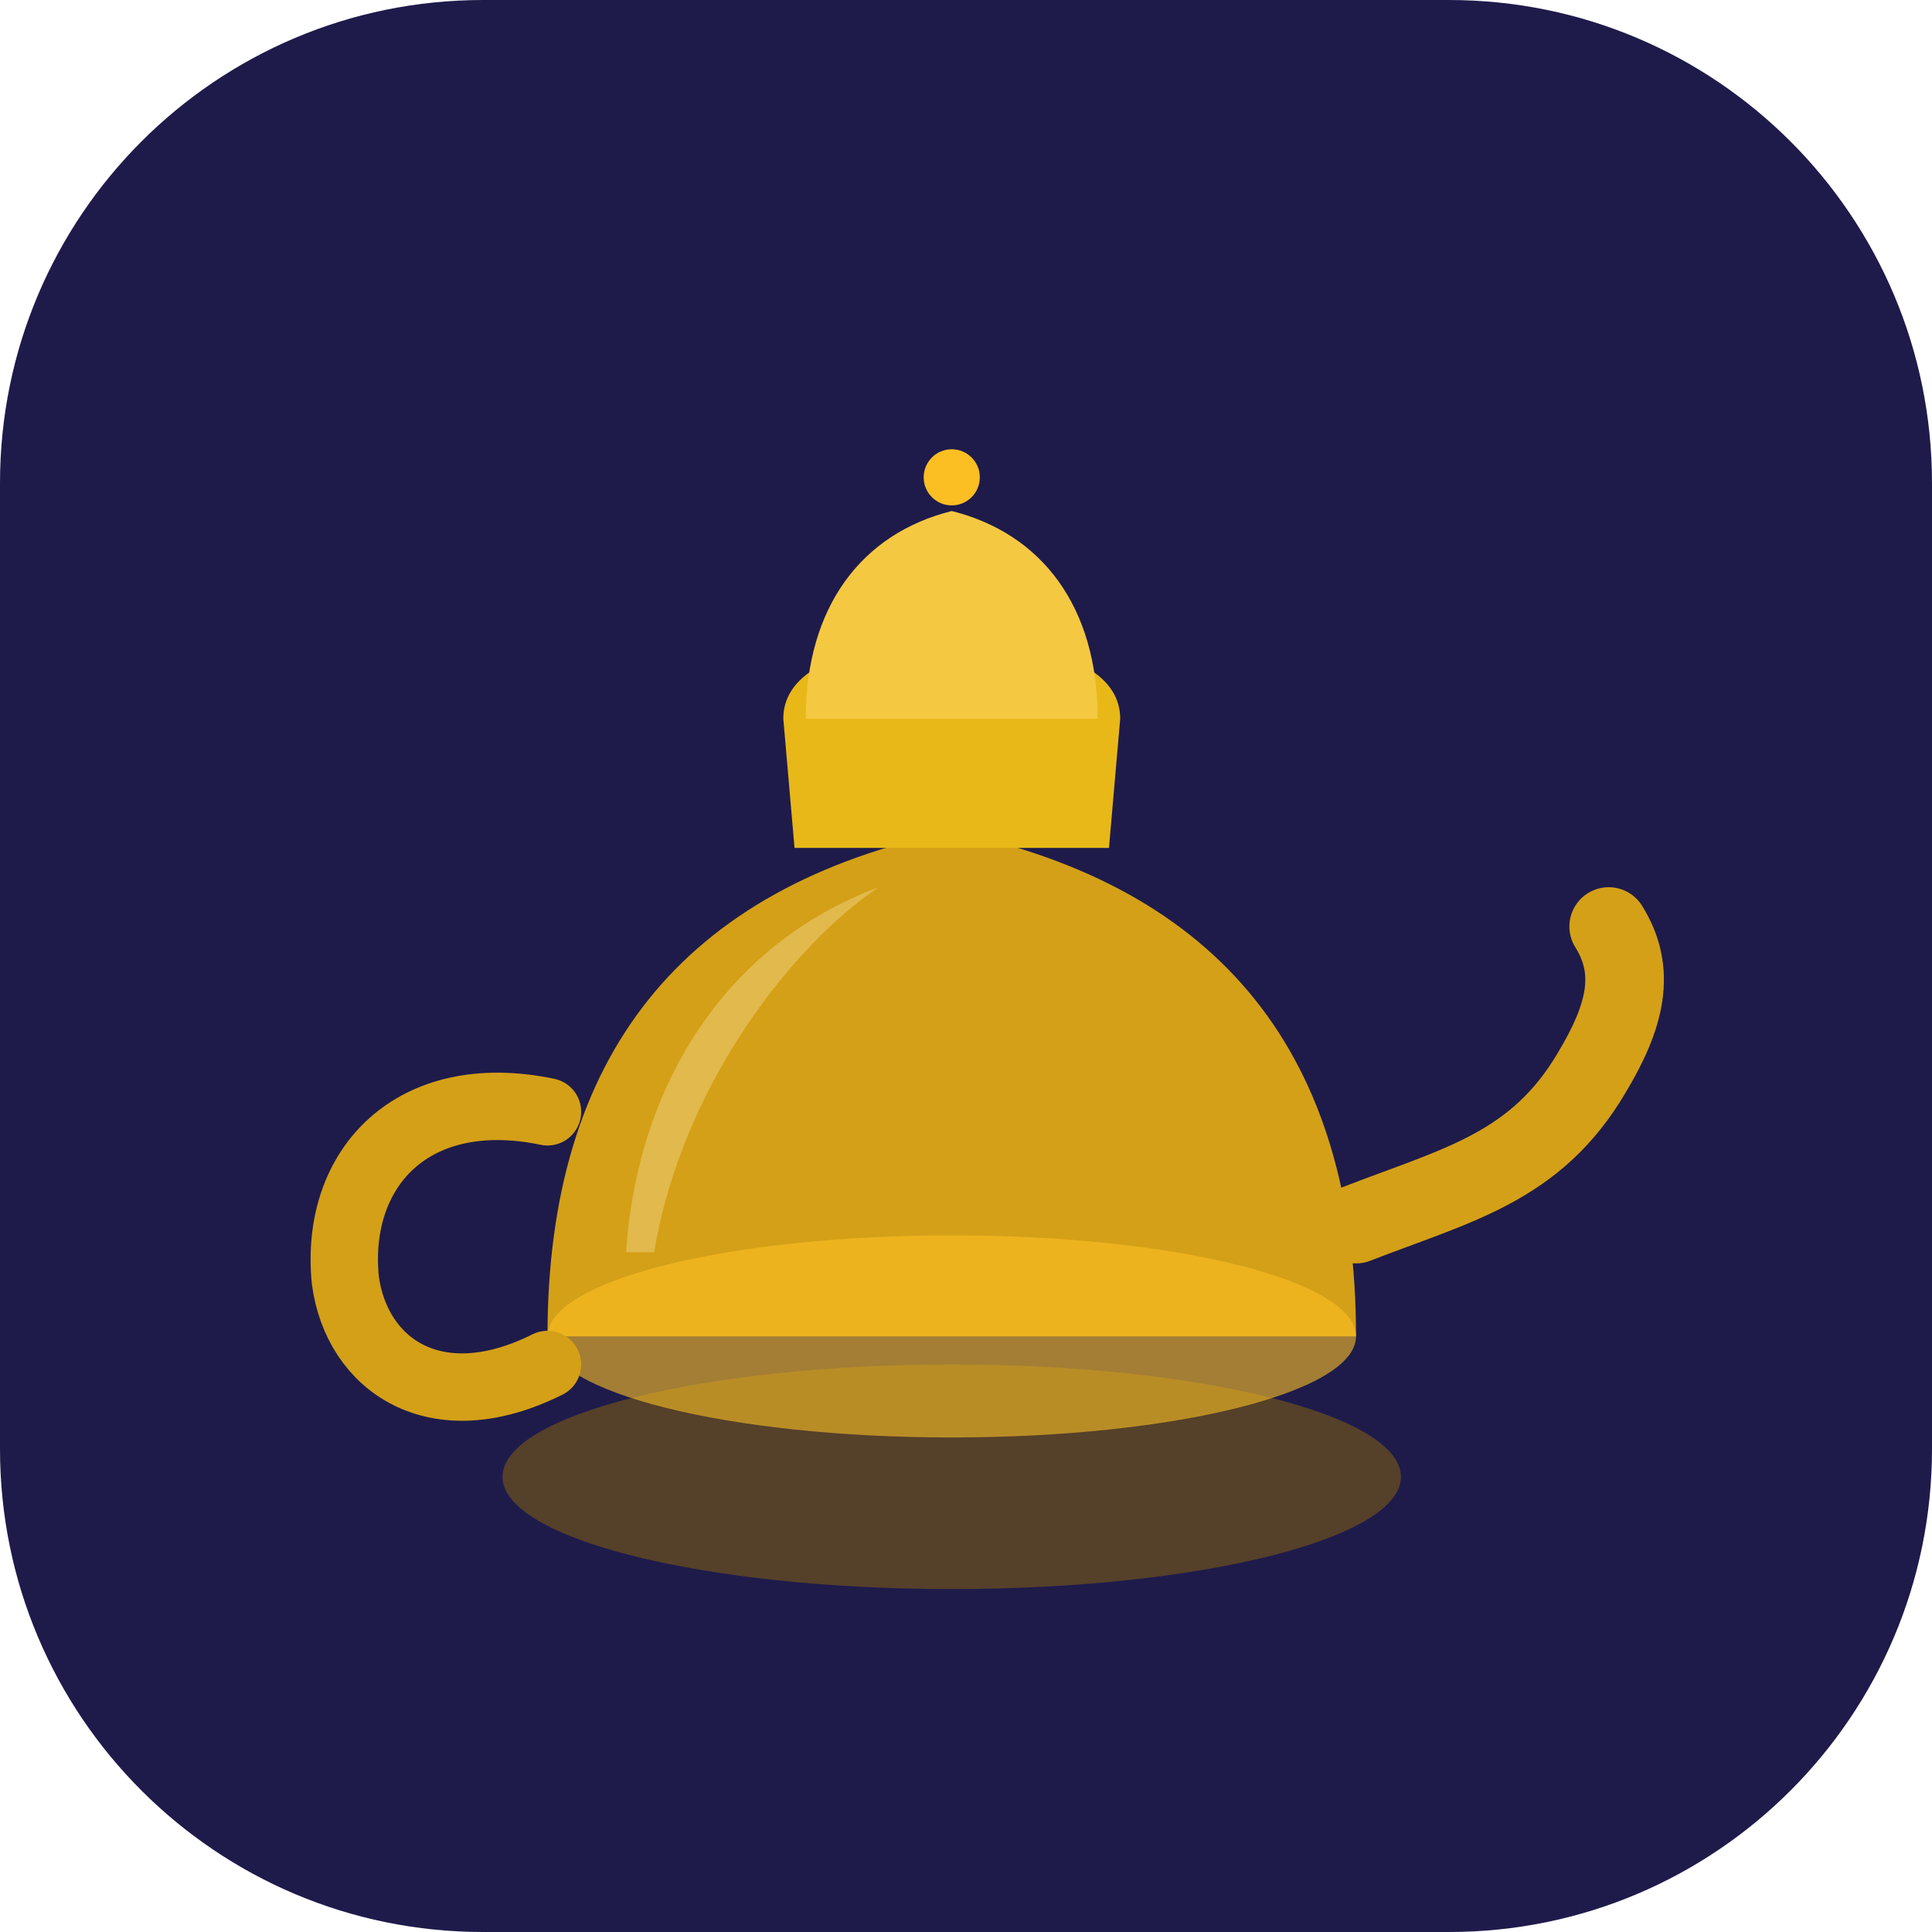
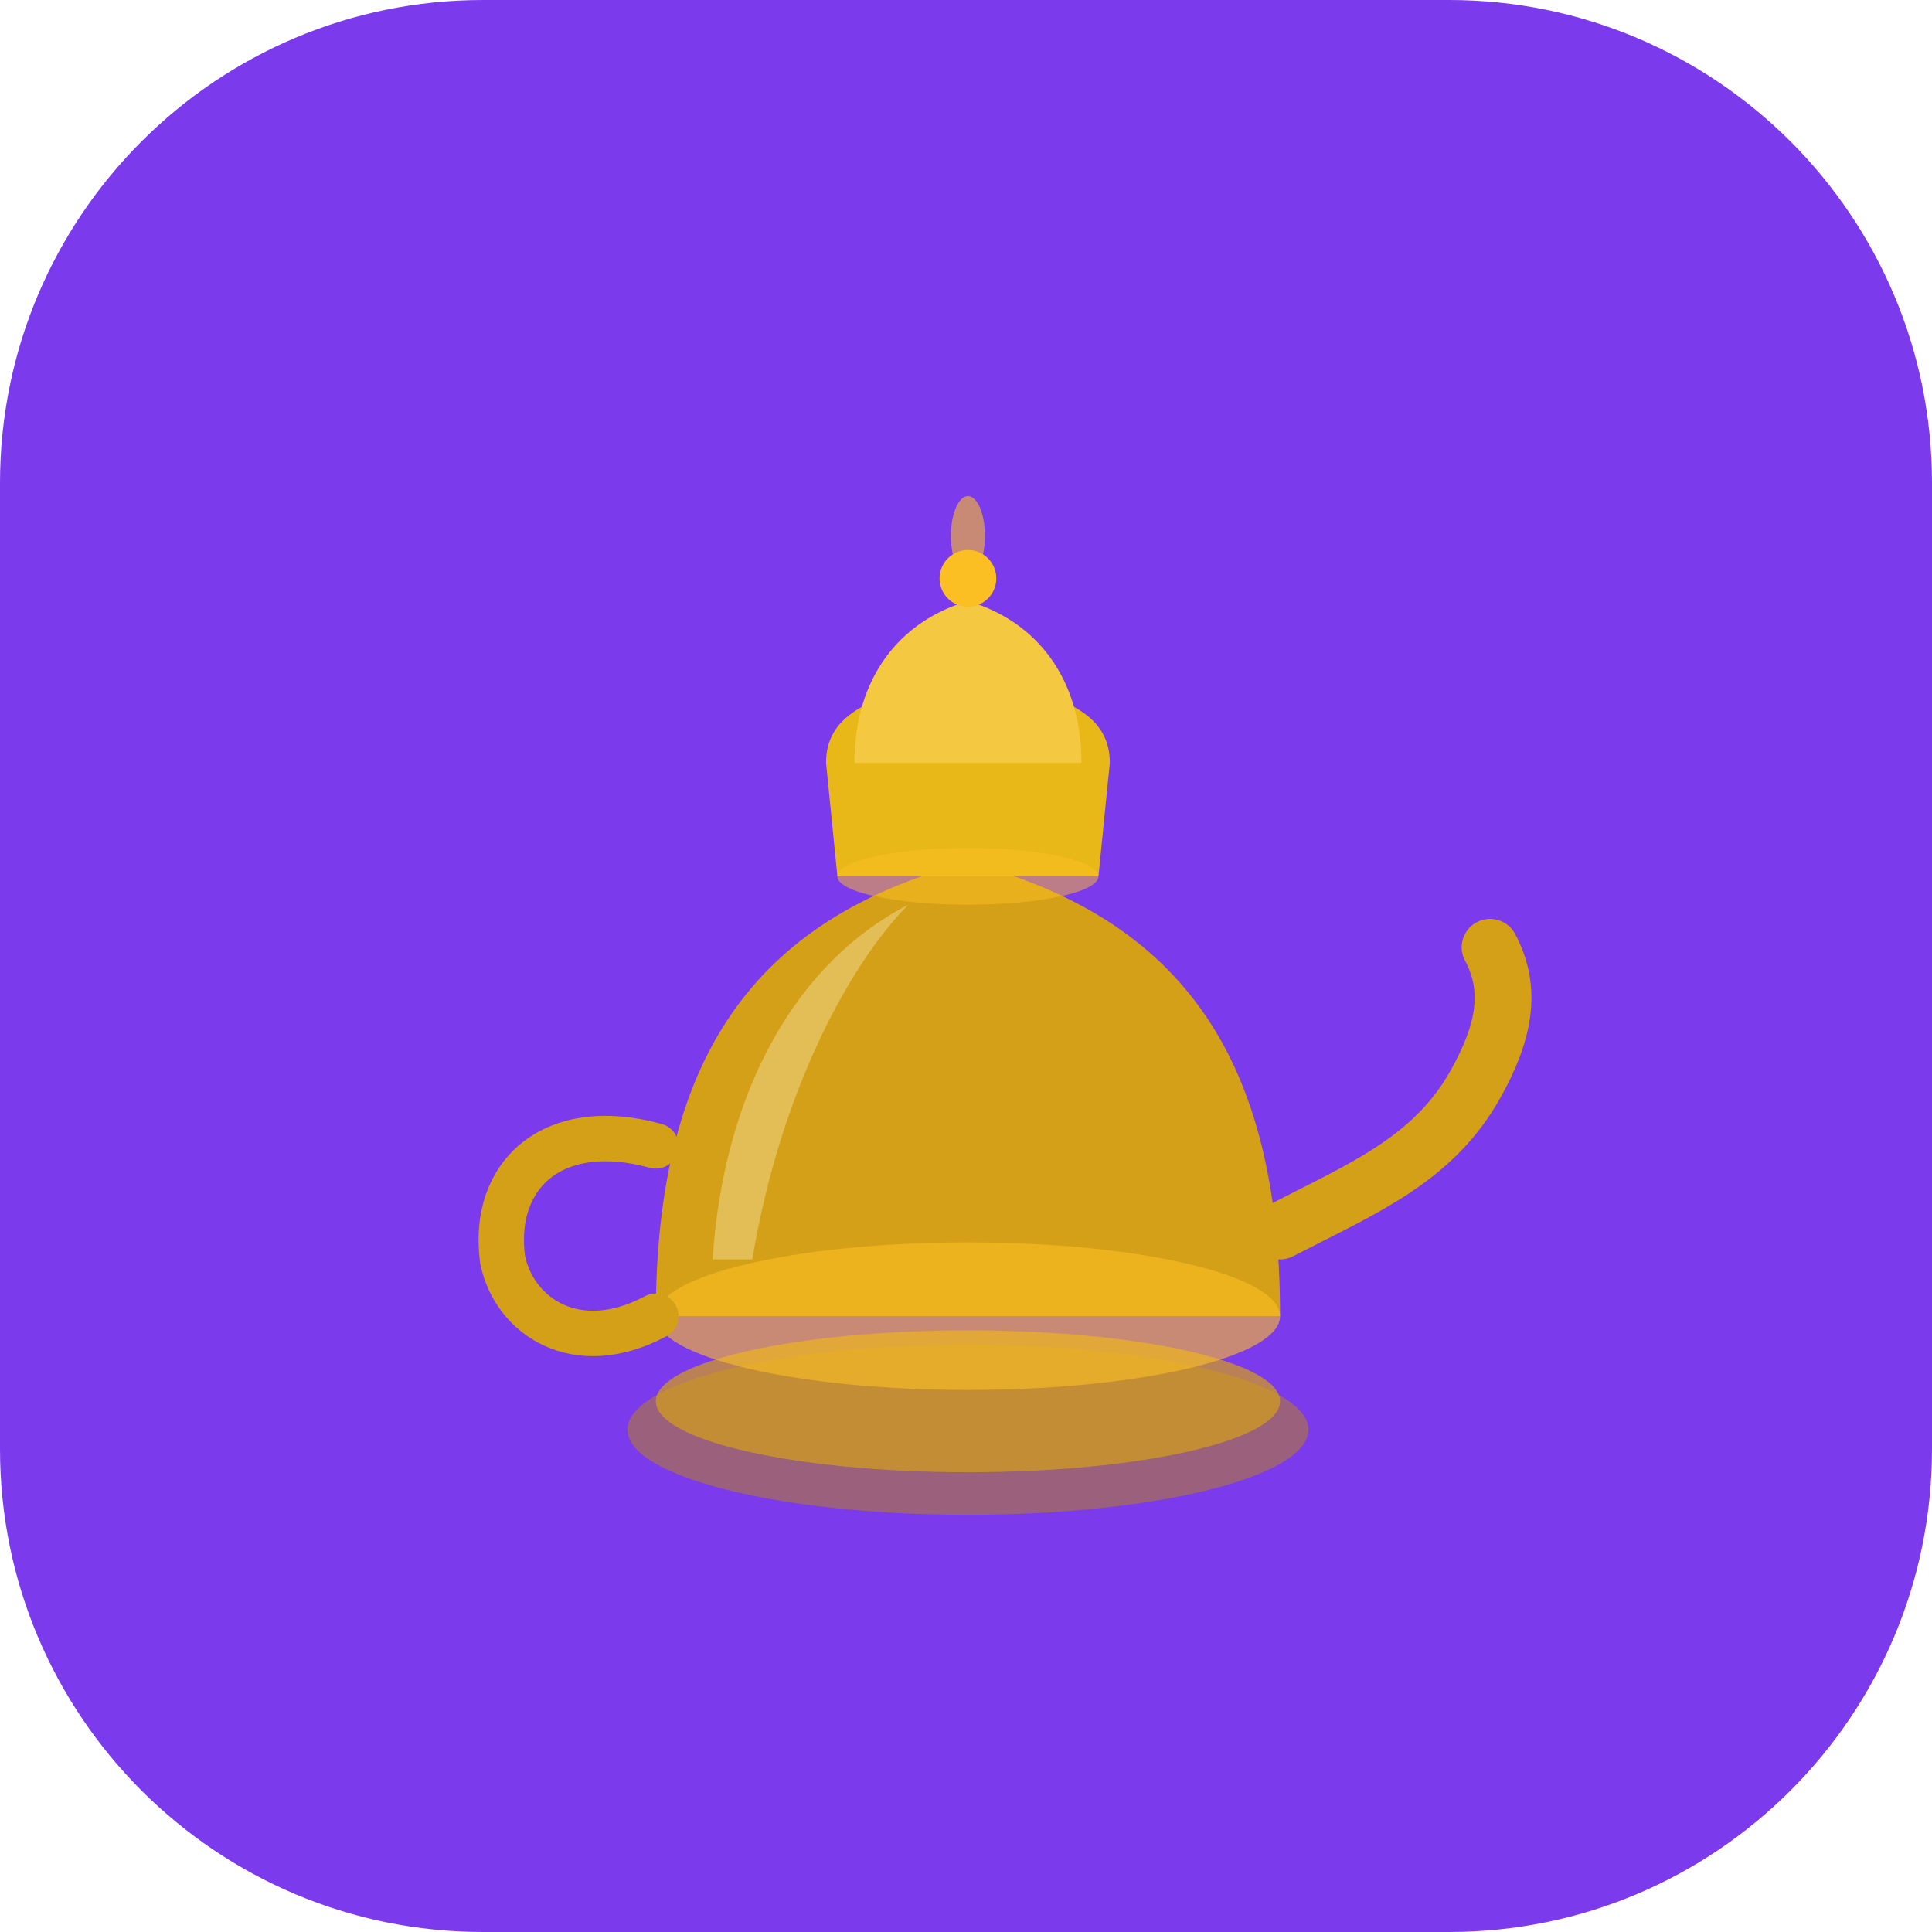
<svg xmlns="http://www.w3.org/2000/svg" viewBox="0 0 32 32" fill="none">
-   <rect width="32" height="32" rx="8" fill="#1E1B4B" />
-   <g transform="translate(2, 4) scale(0.093)">
-     <ellipse cx="148" cy="220" rx="80" ry="20" fill="#8B6508" opacity="0.5" />
-     <path d="M76 195 C76 145, 100 115, 148 105 C196 115, 220 145, 220 195 Z" fill="#D4A017" />
-     <path d="M90 180 C92 150, 108 125, 135 115 C120 125, 100 150, 95 180 Z" fill="#FFF4C8" opacity="0.3" />
-     <ellipse cx="148" cy="195" rx="72" ry="18" fill="#FBBF24" opacity="0.6" />
-     <path d="M120 108 L118 85 C118 78, 125 72, 148 70 C171 72, 178 78, 178 85 L176 108" fill="#E8B818" />
-     <path d="M122 85 C122 65, 132 52, 148 48 C164 52, 174 65, 174 85" fill="#F5C842" />
-     <circle cx="148" cy="42" r="5" fill="#FBBF24" />
-     <path d="M220 175 C238 168, 252 165, 262 148 C268 138, 270 130, 265 122" stroke="#D4A017" stroke-width="14" fill="none" stroke-linecap="round" />
-     <path d="M76 155 C52 150, 38 165, 40 185 C42 200, 56 210, 76 200" stroke="#D4A017" stroke-width="12" fill="none" stroke-linecap="round" />
+   <rect width="32" height="32" rx="8" fill="#7C3AED" />
+   <g transform="translate(4, 3) scale(0.047)">
+     <ellipse cx="256" cy="440" rx="120" ry="30" fill="#B8860B" opacity="0.5" />
+     <ellipse cx="256" cy="430" rx="110" ry="25" fill="#D4A017" opacity="0.7" />
+     <path d="M146 400 C146 310, 180 260, 256 240 C332 260, 366 310, 366 400 Z" fill="#D4A017" />
+     <path d="M166 380 C170 320, 196 275, 235 255 C215 275, 190 320, 180 380 Z" fill="#FFF4C8" opacity="0.35" />
+     <ellipse cx="256" cy="400" rx="110" ry="26" fill="#FBBF24" opacity="0.6" />
+     <path d="M210 245 L206 205 C206 190, 218 180, 256 176 C294 180, 306 190, 306 205 L302 245" fill="#E8B818" />
+     <ellipse cx="256" cy="245" rx="46" ry="10" fill="#FBBF24" opacity="0.5" />
+     <path d="M216 205 C216 175, 232 155, 256 148 C280 155, 296 175, 296 205" fill="#F5C842" />
+     <circle cx="256" cy="140" r="10" fill="#FBBF24" />
+     <ellipse cx="256" cy="125" rx="6" ry="14" fill="#FBBF24" opacity="0.6" />
+     <path d="M366 370 C395 355, 420 345, 435 318 C445 300, 448 285, 440 270" stroke="#D4A017" stroke-width="20" fill="none" stroke-linecap="round" />
+     <path d="M146 340 C110 330, 88 350, 92 380 C96 400, 118 415, 146 400" stroke="#D4A017" stroke-width="16" fill="none" stroke-linecap="round" />
  </g>
</svg>
